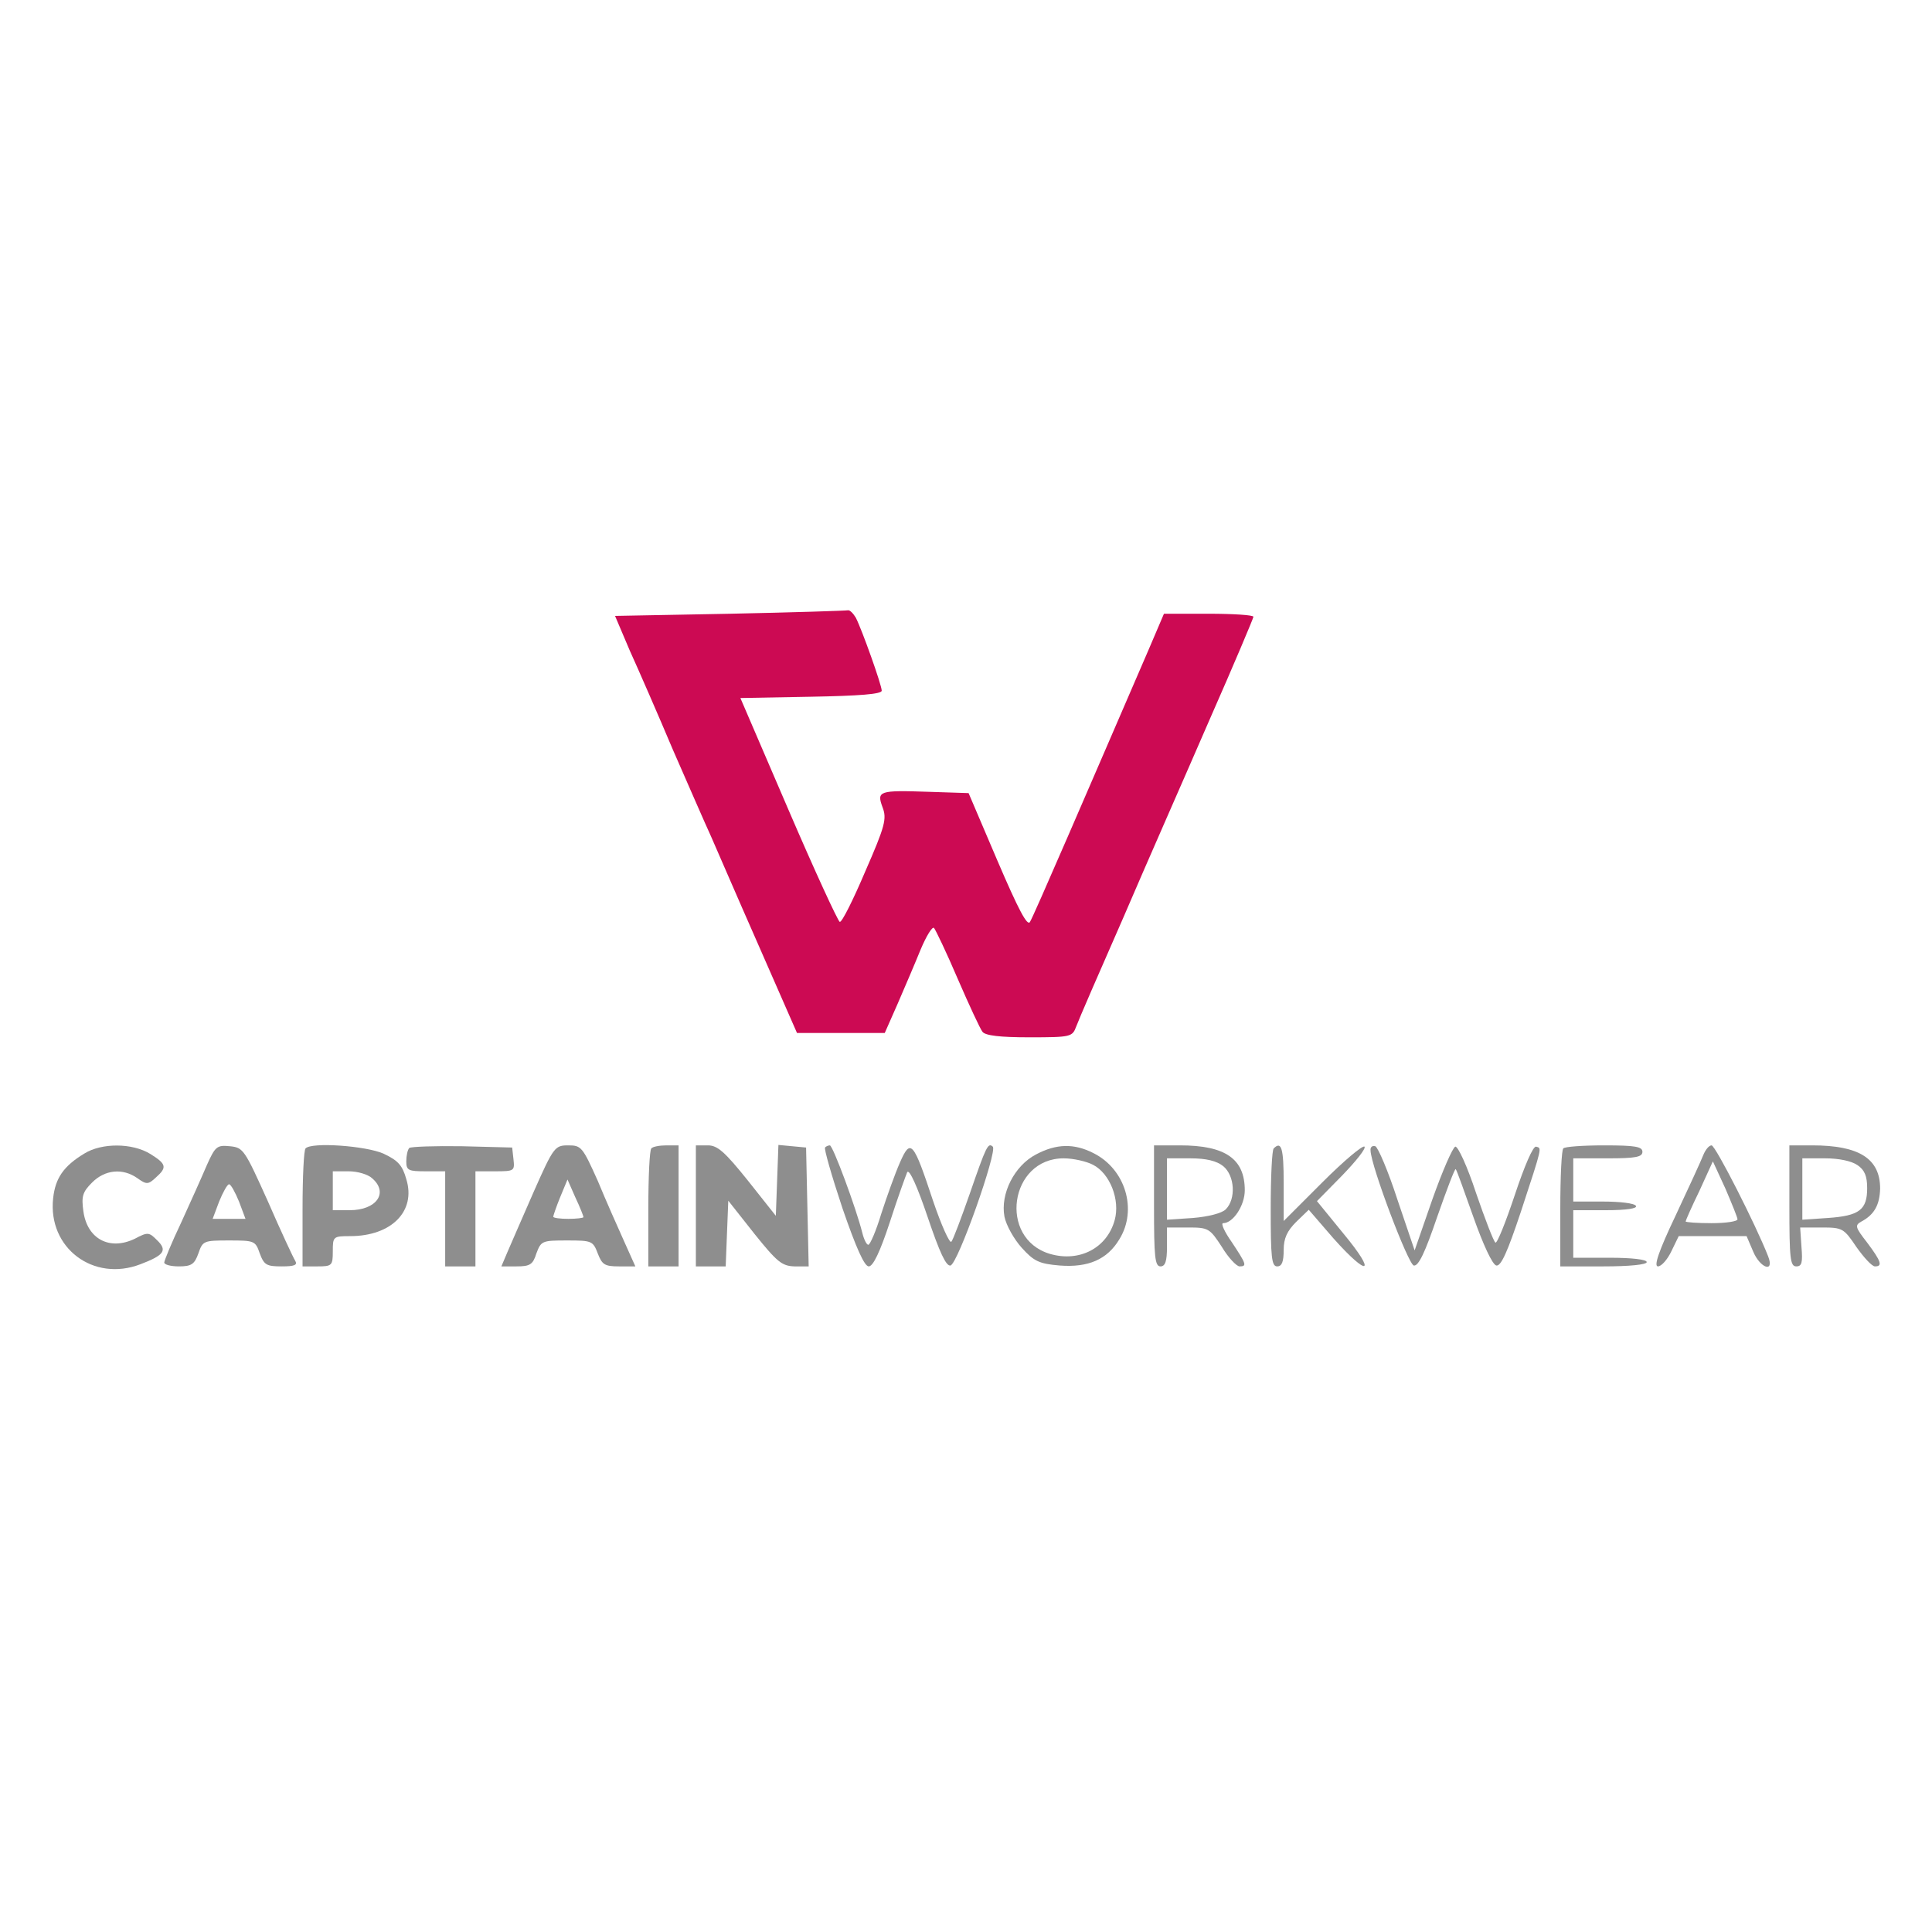
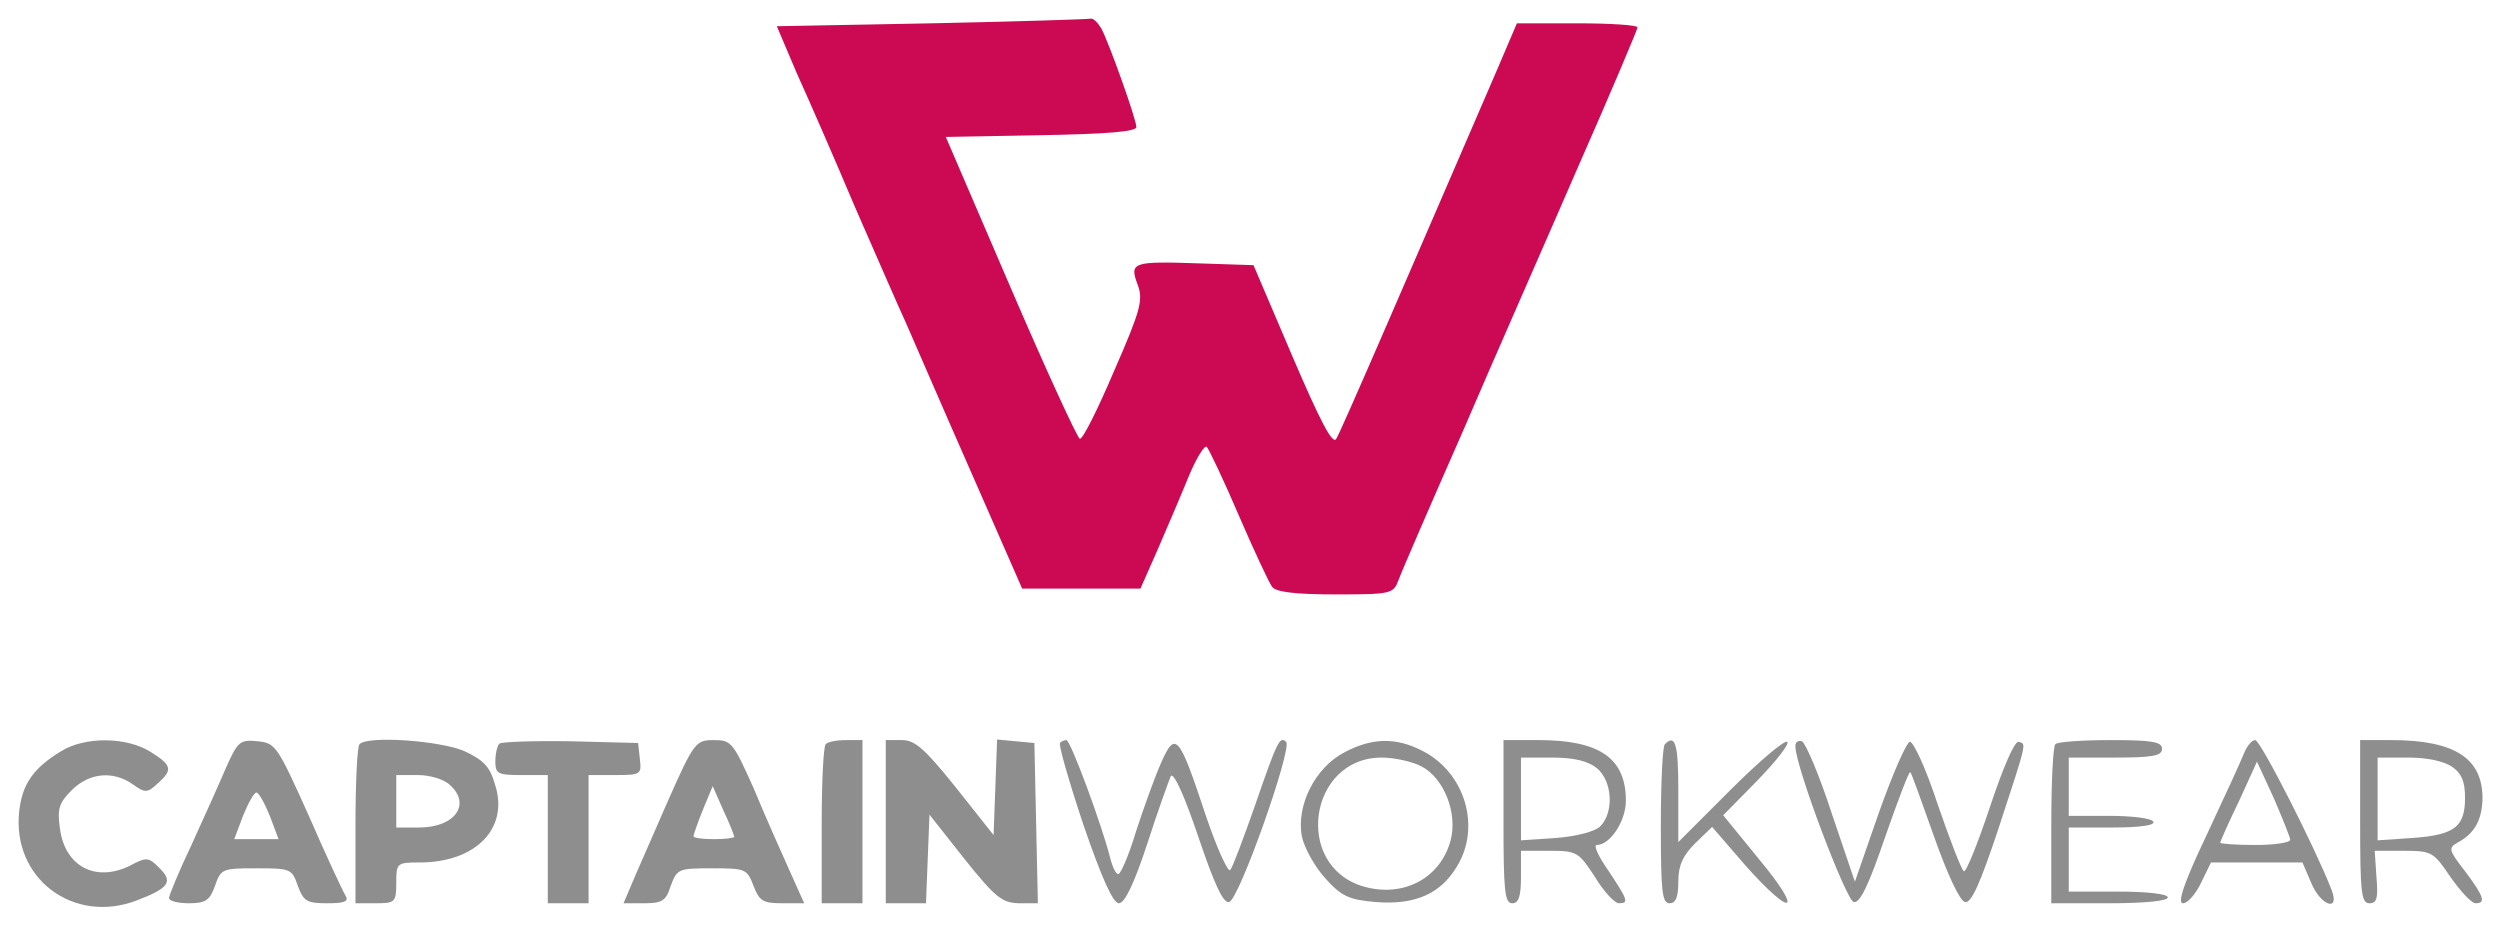
- <svg xmlns="http://www.w3.org/2000/svg" viewBox="0 0 447 447" role="img" aria-label="Captain Workwear logo">
+ <svg xmlns="http://www.w3.org/2000/svg" viewBox="9 138 429 159" role="img" aria-label="Captain Workwear logo">
  <g transform="translate(0,447) scale(0.1,-0.1)" stroke="none">
    <g fill="#8E8E8E">
      <path d="M195 1801 c-48 -29 -67 -57 -72 -103 -13 -115 93 -195 202 -153 55 21 63 32 38 56 -18 18 -21 19 -51 3 -58 -28 -110 -1 -119 63 -5 35 -2 45 20 67 30 30 71 34 105 10 21 -15 25 -15 43 2 26 23 24 31 -13 54 -42 26 -113 26 -153 1z" />
      <path d="M478 1773 c-11 -26 -38 -86 -59 -132 -22 -46 -39 -88 -39 -92 0 -5 15 -9 34 -9 29 0 36 5 45 30 10 29 12 30 71 30 59 0 61 -1 71 -30 10 -27 16 -30 51 -30 29 0 37 3 31 13 -4 6 -33 68 -63 137 -54 120 -57 125 -88 128 -30 3 -34 0 -54 -45z m75 -83 l15 -40 -38 0 -38 0 15 40 c9 22 19 40 23 40 4 0 14 -18 23 -40z" />
      <path d="M707 1813 c-4 -3 -7 -66 -7 -140 l0 -133 35 0 c33 0 35 2 35 35 0 34 1 35 40 35 96 0 153 58 130 132 -9 32 -19 43 -53 59 -41 18 -166 27 -180 12z m155 -70 c37 -33 9 -73 -53 -73 l-39 0 0 45 0 45 37 0 c20 0 45 -7 55 -17z" />
      <path d="M947 1814 c-4 -4 -7 -18 -7 -31 0 -21 5 -23 45 -23 l45 0 0 -110 0 -110 35 0 35 0 0 110 0 110 46 0 c44 0 45 1 42 28 l-3 27 -116 3 c-63 1 -118 -1 -122 -4z" />
      <path d="M1235 1713 c-26 -60 -54 -123 -61 -140 l-14 -33 35 0 c31 0 38 4 46 30 11 29 13 30 71 30 57 0 60 -1 71 -30 10 -26 16 -30 49 -30 l38 0 -26 58 c-14 31 -42 94 -61 140 -35 78 -38 82 -68 82 -31 0 -34 -3 -80 -107z m115 -59 c0 -2 -16 -4 -35 -4 -19 0 -35 2 -35 5 0 2 7 23 16 45 l17 41 18 -41 c11 -23 19 -44 19 -46z" />
      <path d="M1507 1813 c-4 -3 -7 -66 -7 -140 l0 -133 35 0 35 0 0 140 0 140 -28 0 c-16 0 -32 -3 -35 -7z" />
      <path d="M1610 1680 l0 -140 35 0 34 0 3 76 3 76 60 -76 c53 -66 64 -75 93 -76 l33 0 -3 138 -3 137 -32 3 -32 3 -3 -82 -3 -82 -65 82 c-53 66 -70 81 -92 81 l-28 0 0 -140z" />
      <path d="M1909 1815 c-3 -2 15 -65 40 -140 32 -93 51 -135 61 -135 10 0 26 33 49 103 18 56 37 108 40 115 5 8 24 -35 47 -103 28 -83 43 -115 53 -113 17 3 109 264 98 275 -11 10 -15 2 -53 -108 -20 -57 -39 -108 -43 -112 -4 -4 -23 38 -42 94 -46 139 -52 146 -77 89 -11 -25 -30 -78 -43 -118 -12 -40 -26 -72 -30 -72 -4 0 -10 12 -14 28 -14 56 -68 202 -75 202 -3 0 -9 -2 -11 -5z" />
      <path d="M2397 1799 c-50 -26 -83 -91 -73 -144 4 -20 22 -52 40 -72 28 -31 40 -37 88 -41 66 -5 110 14 138 61 42 68 14 162 -60 199 -45 23 -86 22 -133 -3z m132 -24 c39 -20 63 -81 50 -128 -18 -65 -82 -98 -150 -78 -120 36 -93 221 32 221 22 0 53 -7 68 -15z" />
      <path d="M2670 1680 c0 -118 2 -140 15 -140 11 0 15 12 15 45 l0 45 49 0 c47 0 50 -2 78 -45 15 -25 34 -45 41 -45 18 0 15 6 -18 56 -17 24 -26 44 -20 44 23 0 50 41 50 76 0 73 -45 104 -150 104 l-60 0 0 -140z m160 92 c27 -22 30 -76 6 -100 -9 -9 -40 -17 -76 -20 l-60 -4 0 71 0 71 54 0 c37 0 61 -6 76 -18z" />
      <path d="M2947 1813 c-4 -3 -7 -66 -7 -140 0 -112 2 -133 15 -133 11 0 15 11 15 38 0 27 8 44 29 65 l29 28 57 -66 c81 -91 101 -83 24 10 l-62 76 58 59 c32 33 56 63 52 67 -4 4 -48 -33 -97 -82 l-90 -90 0 88 c0 80 -5 98 -23 80z" />
      <path d="M3171 1808 c1 -36 87 -263 100 -266 11 -2 26 30 54 112 22 63 41 113 43 111 2 -1 20 -52 41 -111 23 -65 44 -110 53 -112 11 -2 26 32 57 125 51 155 48 146 35 150 -7 2 -27 -45 -49 -111 -21 -63 -41 -113 -45 -111 -4 2 -24 54 -45 115 -20 61 -42 109 -48 107 -6 -2 -30 -57 -53 -122 l-41 -118 -40 118 c-21 65 -45 121 -51 123 -7 2 -12 -2 -11 -10z" />
      <path d="M3617 1813 c-4 -3 -7 -66 -7 -140 l0 -133 100 0 c60 0 100 4 100 10 0 6 -35 10 -85 10 l-85 0 0 55 0 55 76 0 c47 0 73 4 69 10 -3 6 -37 10 -76 10 l-69 0 0 50 0 50 80 0 c64 0 80 3 80 15 0 12 -16 15 -88 15 -49 0 -92 -3 -95 -7z" />
      <path d="M3941 1798 c-5 -13 -34 -76 -64 -140 -40 -84 -51 -118 -41 -118 8 0 22 16 31 35 l17 35 78 0 79 0 15 -35 c16 -39 50 -51 35 -12 -28 72 -122 257 -131 257 -6 0 -14 -10 -19 -22z m79 -149 c0 -5 -27 -9 -60 -9 -33 0 -60 2 -60 4 0 2 14 34 32 71 l31 68 29 -63 c15 -35 28 -67 28 -71z" />
      <path d="M4140 1680 c0 -122 2 -140 16 -140 13 0 15 9 12 45 l-3 45 50 0 c48 0 51 -2 80 -45 17 -24 36 -45 43 -45 18 0 15 11 -18 55 -28 36 -29 40 -13 49 30 16 42 39 43 76 0 69 -48 100 -157 100 l-53 0 0 -140z m158 94 c16 -11 22 -25 22 -53 0 -50 -18 -64 -91 -69 l-59 -4 0 71 0 71 53 0 c31 0 61 -6 75 -16z" />
    </g>
    <g fill="#CC0A53">
      <path d="M1689 3050 l-266 -5 34 -80 c20 -44 65 -147 100 -230 36 -82 75 -172 88 -200 12 -27 61 -141 110 -252 l89 -203 102 0 101 0 30 68 c16 37 40 93 53 125 13 31 27 54 31 50 4 -5 29 -57 55 -118 26 -60 52 -116 57 -122 6 -9 41 -13 108 -13 97 0 100 1 109 25 5 14 54 127 109 252 54 126 145 332 200 459 56 127 101 234 101 237 0 4 -47 7 -104 7 l-103 0 -35 -82 c-140 -324 -267 -619 -275 -631 -6 -11 -27 29 -75 141 l-67 157 -92 3 c-116 4 -121 2 -107 -36 10 -26 6 -43 -40 -148 -28 -66 -54 -118 -59 -117 -4 1 -58 118 -119 260 l-111 258 163 3 c112 2 164 6 164 14 0 13 -46 142 -60 169 -6 10 -14 18 -18 17 -4 -1 -127 -5 -273 -8z" />
    </g>
  </g>
</svg>
